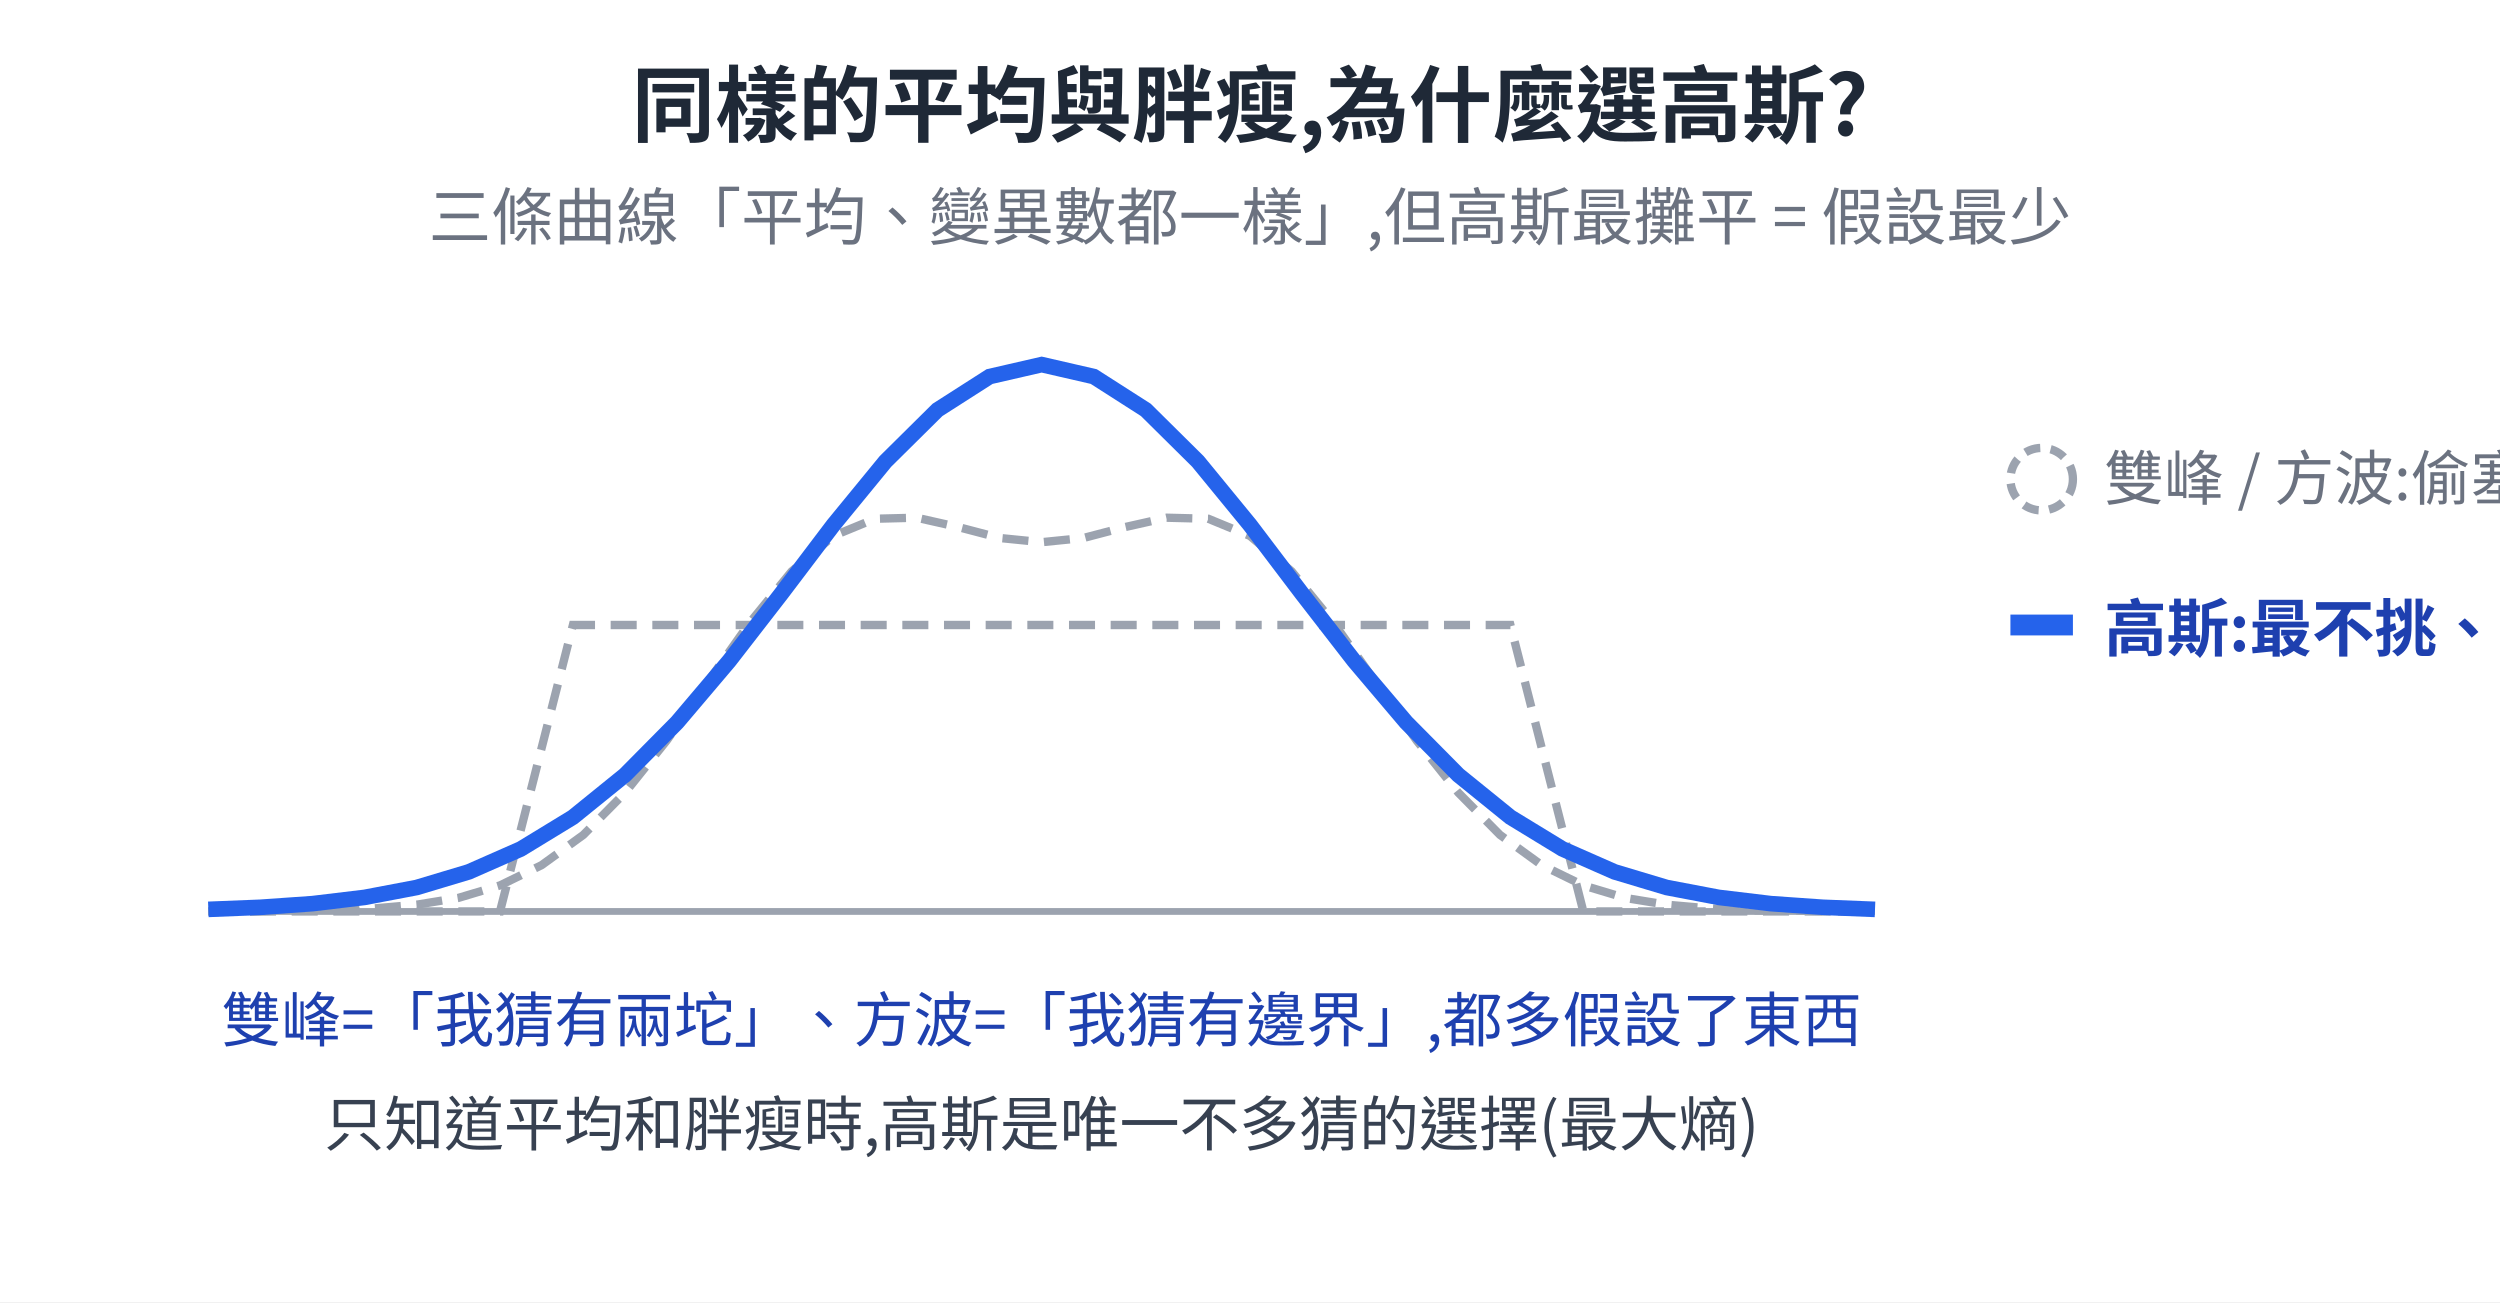
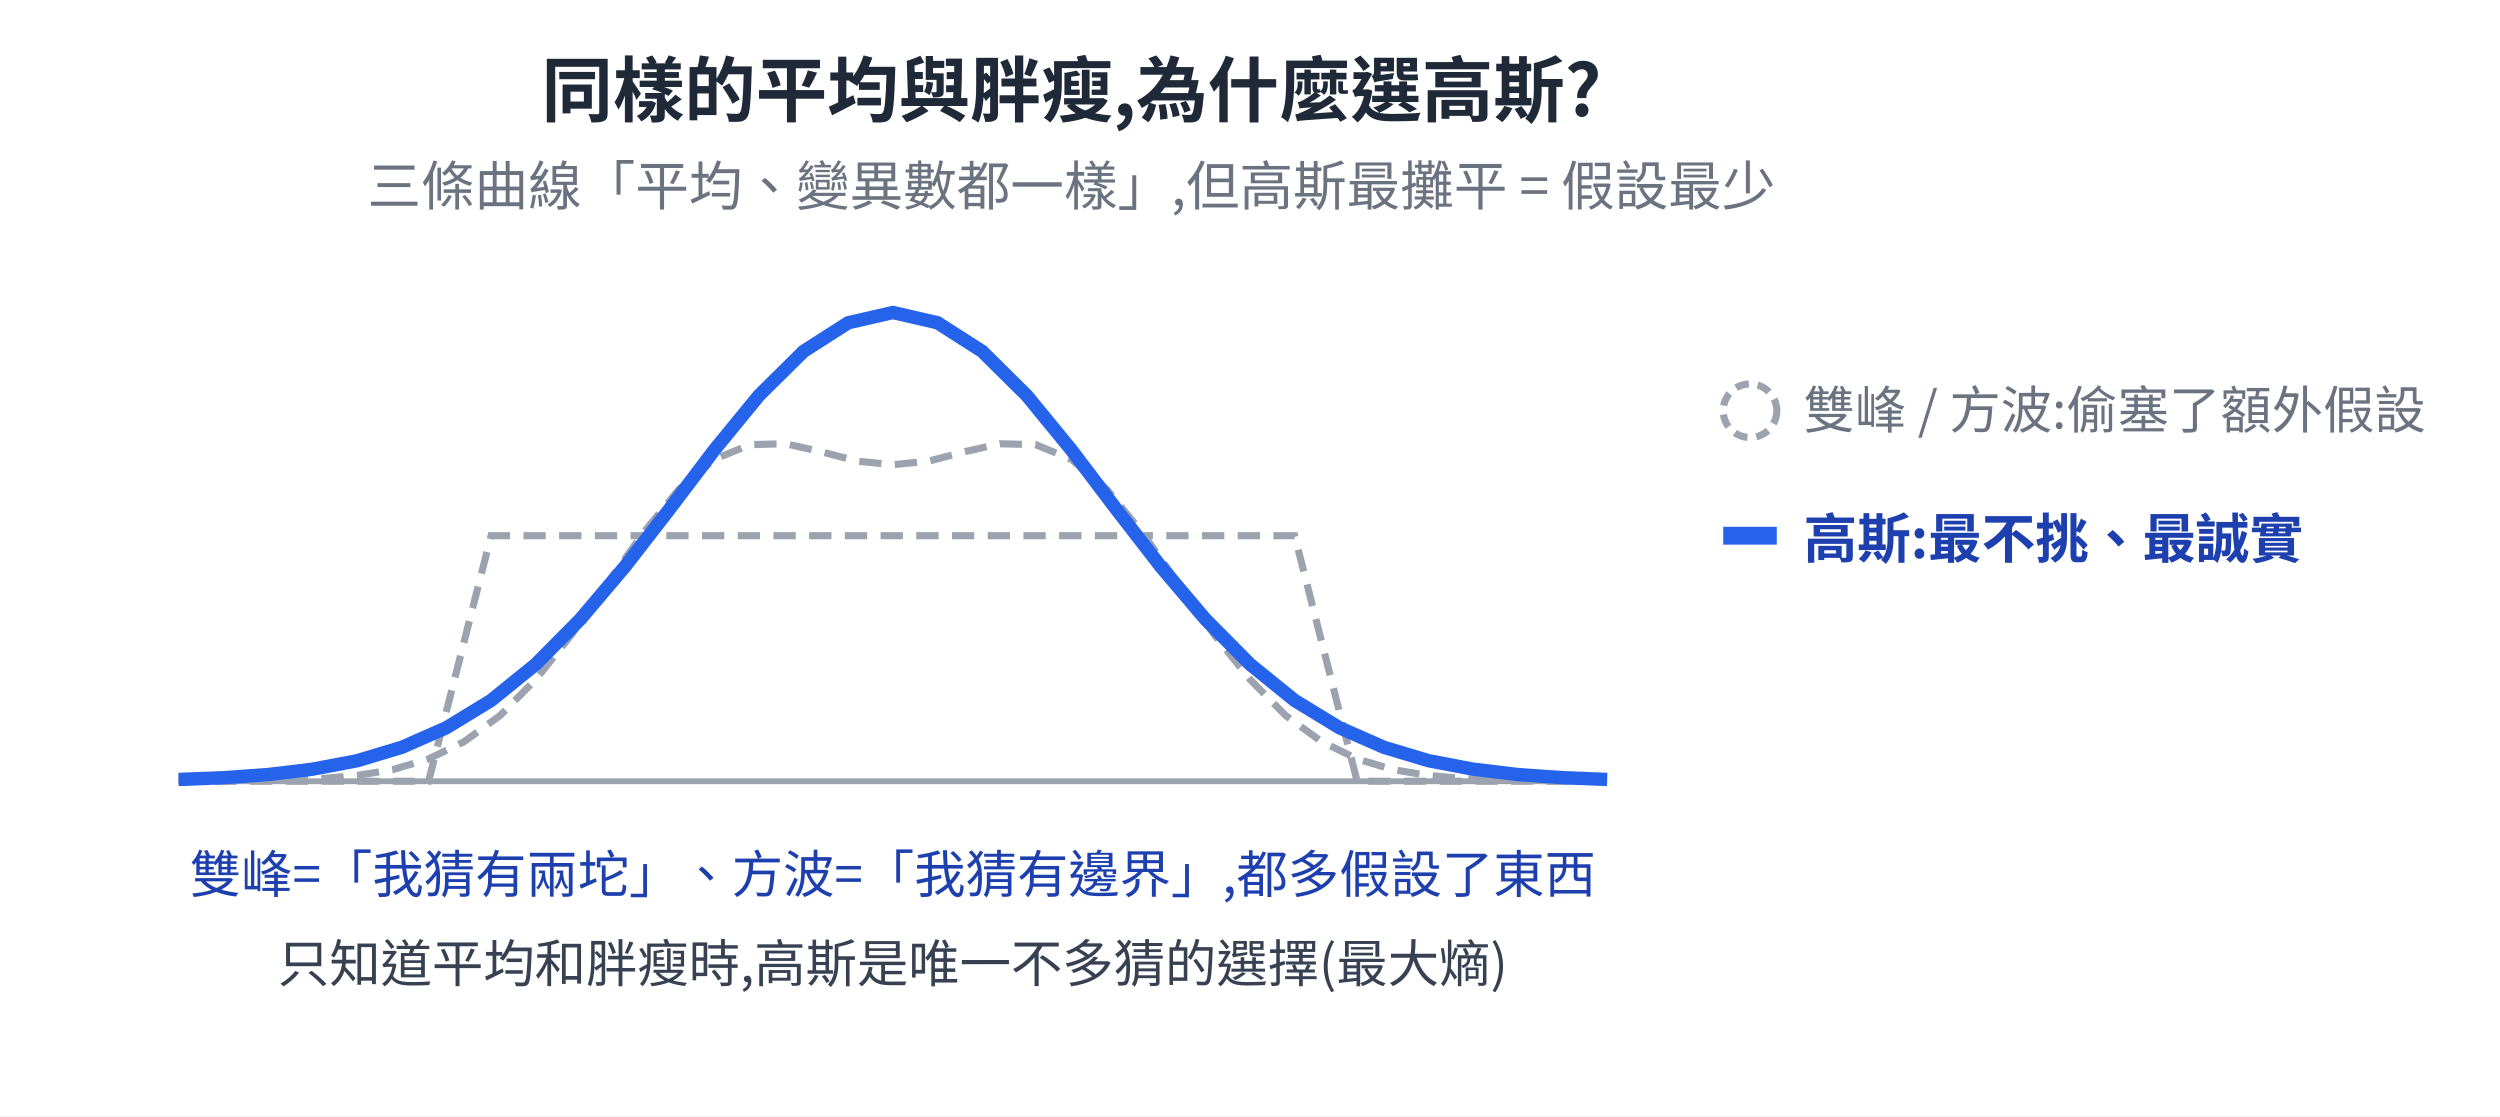
- <svg xmlns="http://www.w3.org/2000/svg" viewBox="0 0 480 250" font-family="'Noto Sans CJK TC','PingFang TC','Microsoft JhengHei',sans-serif">
-   <rect width="480" height="250" fill="#ffffff" />
+ <svg xmlns="http://www.w3.org/2000/svg" viewBox="0 0 560 250" font-family="'Noto Sans CJK TC','PingFang TC','Microsoft JhengHei',sans-serif">
+   <rect width="560" height="250" fill="#ffffff" />
  <text x="240" y="26" text-anchor="middle" font-size="16" font-weight="700" fill="#1F2937">同樣的平均與胖瘦,為什麼選高斯?</text>
  <text x="240" y="46" text-anchor="middle" font-size="12" fill="#6B7280">三條曲線「平均、變異數都一樣」,但高斯最攤平 = 假設最少</text>
  <line x1="40" y1="175" x2="360" y2="175" stroke="#9CA3AF" stroke-width="1.3" />
  <path d="M40.0,175.0 L48.0,175.0 L56.0,174.8 L64.0,174.8 L72.0,174.4 L80.0,173.7 L88.0,172.4 L96.0,170.0 L104.0,166.1 L112.0,160.3 L120.0,152.2 L128.0,142.2 L136.0,130.8 L144.0,119.5 L152.0,109.7 L160.0,102.9 L168.0,99.6 L176.0,99.4 L184.0,101.2 L192.0,103.3 L200.0,104.1 L208.0,103.3 L216.0,101.2 L224.0,99.4 L232.0,99.6 L240.0,102.9 L248.0,109.7 L256.0,119.5 L264.0,130.8 L272.0,142.2 L280.0,152.2 L288.0,160.3 L296.0,166.1 L304.0,170.0 L312.0,172.4 L320.0,173.7 L328.0,174.4 L336.0,174.8 L344.0,174.8 L352.0,175.0 L360.0,175.0" fill="none" stroke="#9CA3AF" stroke-width="1.6" stroke-dasharray="5 3" />
  <path d="M40,175 L96,175 L110,120 L290,120 L304,175 L360,175" fill="none" stroke="#9CA3AF" stroke-width="1.6" stroke-dasharray="5 3" />
  <path d="M40.0,174.6 L50.0,174.2 L60.0,173.5 L70.0,172.3 L80.0,170.4 L90.0,167.4 L100.0,163.0 L110.0,156.9 L120.0,148.8 L130.0,138.7 L140.0,126.9 L150.0,114.0 L160.0,100.8 L170.0,88.6 L180.0,78.7 L190.0,72.3 L200.0,70.0 L210.0,72.3 L220.0,78.7 L230.0,88.6 L240.0,100.8 L250.0,114.0 L260.0,126.9 L270.0,138.7 L280.0,148.8 L290.0,156.9 L300.0,163.0 L310.0,167.4 L320.0,170.4 L330.0,172.3 L340.0,173.5 L350.0,174.2 L360.0,174.6" fill="none" stroke="#2563EB" stroke-width="3" />
  <circle cx="392" cy="92" r="6" fill="none" stroke="#9CA3AF" stroke-width="1.6" stroke-dasharray="3 2" />
  <text x="404" y="96" font-size="11.5" fill="#6B7280">雙峰 / 方波:偷塞了額外假設</text>
  <rect x="386" y="118" width="12" height="4" fill="#2563EB" />
  <text x="404" y="125" font-size="12" font-weight="700" fill="#1E40AF">高斯:最不挑、最誠實</text>
  <text x="200" y="200" text-anchor="middle" font-size="11.5" fill="#1E40AF">雙峰=「我猜有兩坨」、方波=「我猜有邊界」,都多假設了東西</text>
  <text x="200" y="220" text-anchor="middle" font-size="11.5" fill="#374151">只知道平均和胖瘦時,高斯是唯一不多猜的選擇(最大熵)</text>
</svg>
